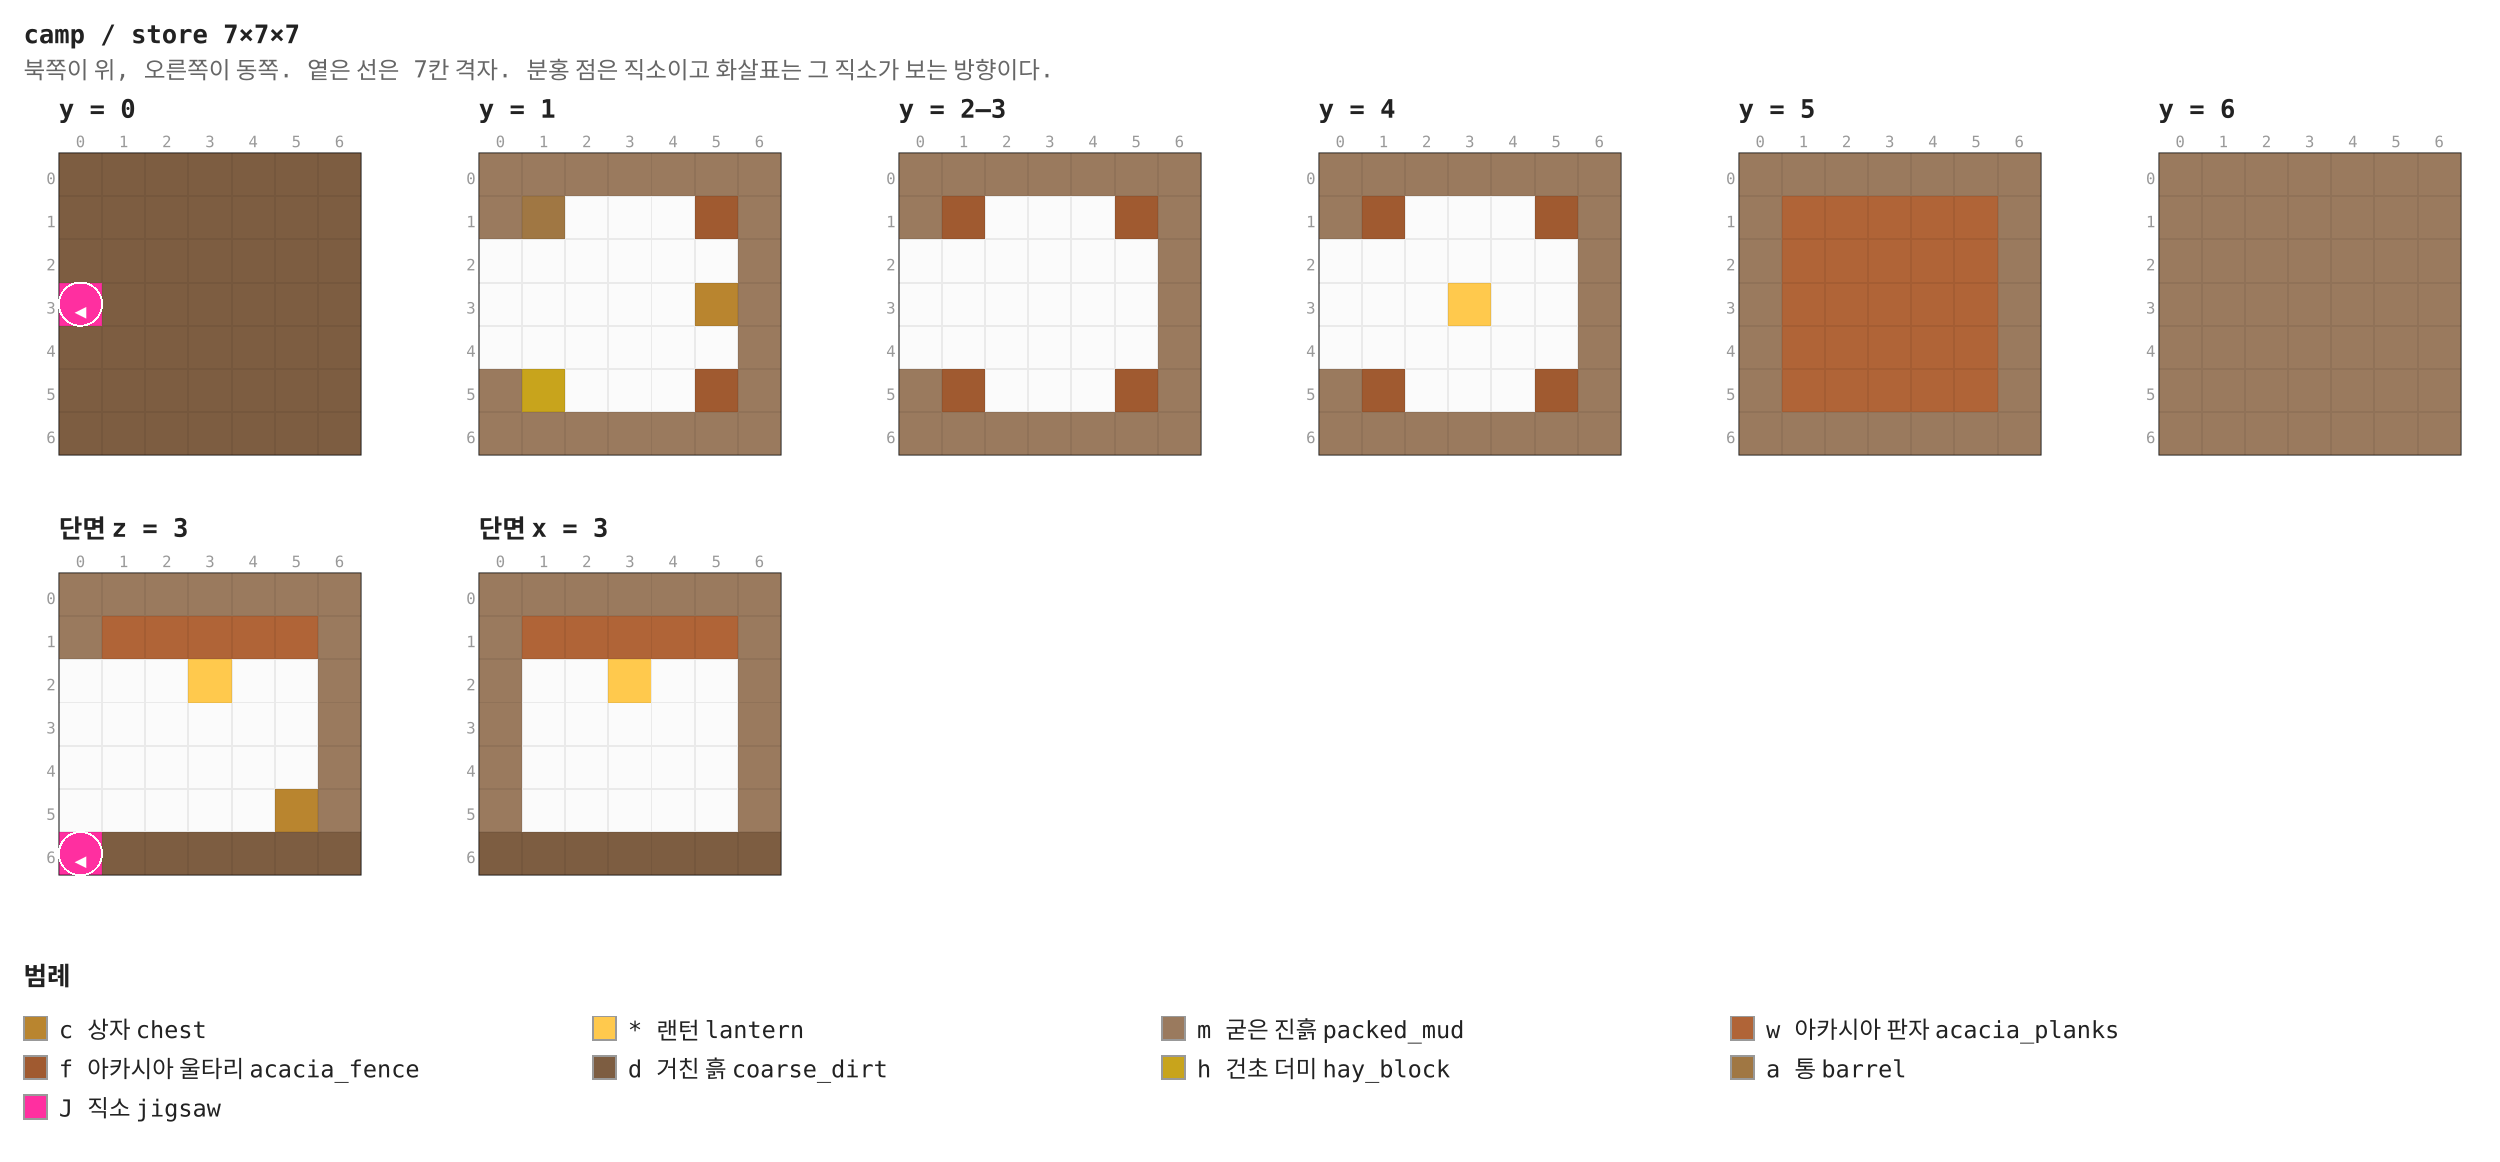
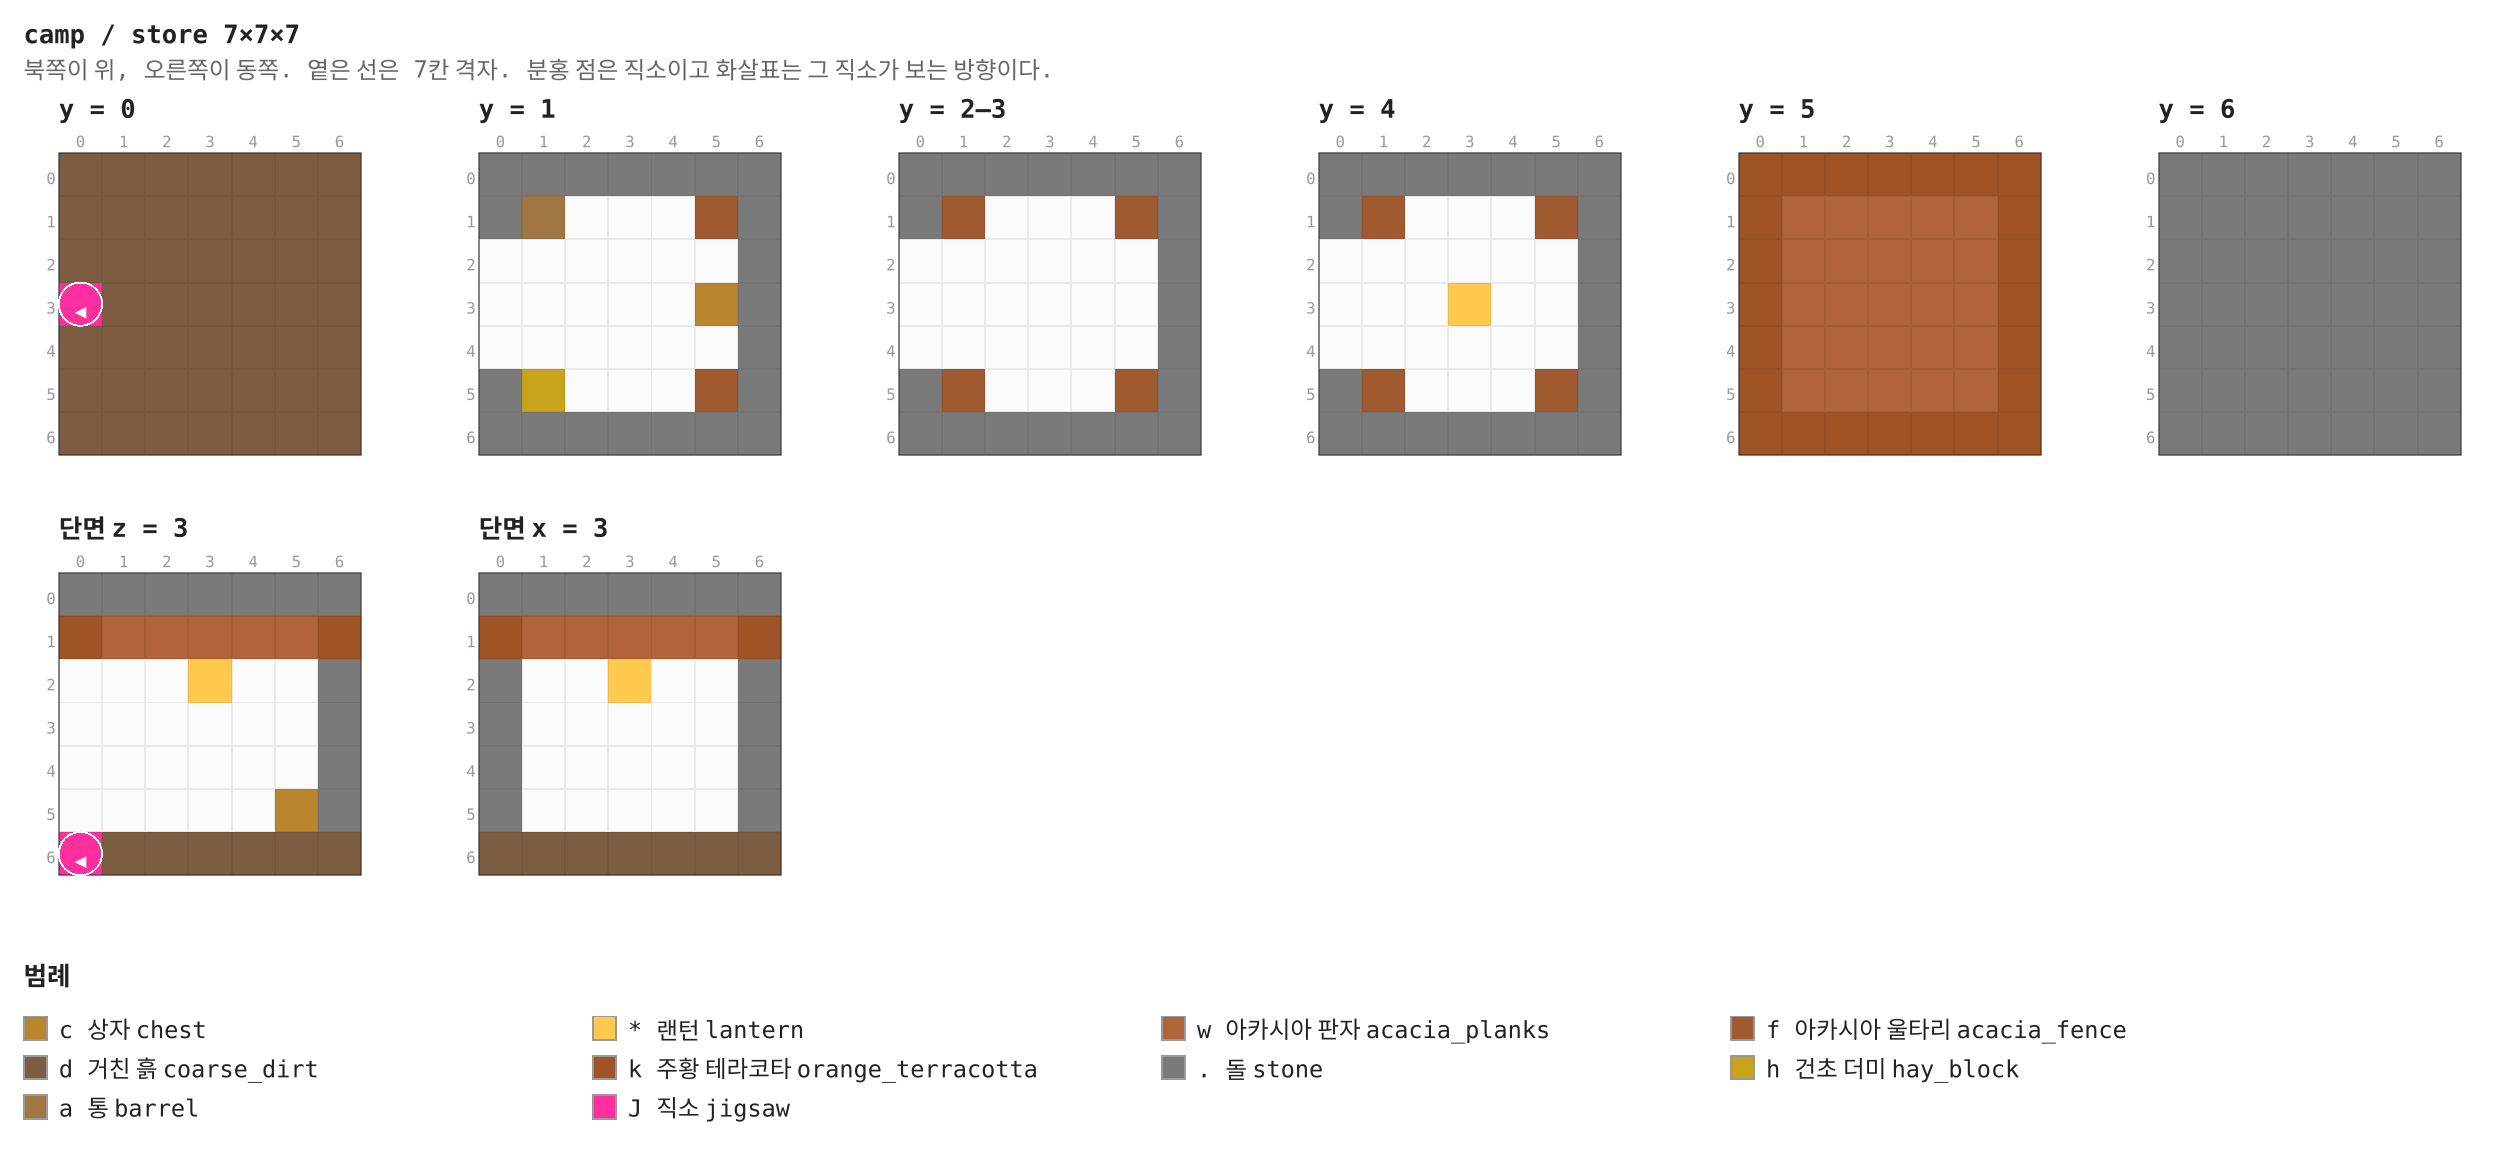
<svg xmlns="http://www.w3.org/2000/svg" width="1274" height="592" viewBox="0 0 1274 592" shape-rendering="crispEdges" font-family="Consolas,'Malgun Gothic','Noto Sans KR',monospace">
  <style>text{fill:#222;shape-rendering:auto}.cap{font-size:13px;font-weight:bold}.leg{font-size:12px}.sub{font-size:12px;fill:#666}.tick{font-size:8px;fill:#999;text-anchor:middle}.arrow{font-size:10px;fill:#fff;text-anchor:middle}.fine{stroke:#000;stroke-opacity:.07;stroke-width:1;fill:none}.grid{stroke:#000;stroke-opacity:.30;stroke-width:1}</style>
  <rect width="100%" height="100%" fill="#fff" />
  <text x="12" y="22" class="cap" font-size="16">camp / store   7×7×7</text>
  <text x="12" y="40" class="sub">북쪽이 위, 오른쪽이 동쪽. 옅은 선은 7칸 격자. 분홍 점은 직소이고 화살표는 그 직소가 보는 방향이다.</text>
  <text x="30" y="60" class="cap">y = 0</text>
  <rect x="30" y="78" width="154" height="154" fill="#fbfbfb" stroke="#bbb" />
  <path transform="translate(30,78) scale(22)" fill="#7d5d41" d="M0 0h7v1h-7zM0 1h7v1h-7zM0 2h7v1h-7zM1 3h6v1h-6zM0 4h7v1h-7zM0 5h7v1h-7zM0 6h7v1h-7z" />
  <path transform="translate(30,78) scale(22)" fill="#ff2fa0" d="M0 3h1v1h-1z" />
  <path class="fine" d="M52 78v154M74 78v154M96 78v154M118 78v154M140 78v154M162 78v154M30 100h154M30 122h154M30 144h154M30 166h154M30 188h154M30 210h154" />
  <line x1="30" y1="78" x2="30" y2="232" class="grid" />
  <line x1="184" y1="78" x2="184" y2="232" class="grid" />
  <line x1="30" y1="78" x2="184" y2="78" class="grid" />
  <line x1="30" y1="232" x2="184" y2="232" class="grid" />
  <text x="41.0" y="75" class="tick">0</text>
  <text x="63.0" y="75" class="tick">1</text>
  <text x="85.0" y="75" class="tick">2</text>
  <text x="107.0" y="75" class="tick">3</text>
  <text x="129.0" y="75" class="tick">4</text>
  <text x="151.0" y="75" class="tick">5</text>
  <text x="173.0" y="75" class="tick">6</text>
  <text x="26" y="93.8" class="tick" text-anchor="end">0</text>
  <text x="26" y="115.8" class="tick" text-anchor="end">1</text>
  <text x="26" y="137.8" class="tick" text-anchor="end">2</text>
  <text x="26" y="159.8" class="tick" text-anchor="end">3</text>
  <text x="26" y="181.8" class="tick" text-anchor="end">4</text>
  <text x="26" y="203.8" class="tick" text-anchor="end">5</text>
  <text x="26" y="225.8" class="tick" text-anchor="end">6</text>
  <circle cx="41.0" cy="155.0" r="11.0" fill="#ff2fa0" stroke="#fff" />
  <text x="41.0" y="162.0" class="arrow" font-size="19.8">◀</text>
  <text x="244" y="60" class="cap">y = 1</text>
  <rect x="244" y="78" width="154" height="154" fill="#fbfbfb" stroke="#bbb" />
-   <path transform="translate(244,78) scale(22)" fill="#9a7a5e" d="M0 0h7v1h-7zM0 1h1v1h-1zM6 1h1v1h-1zM6 2h1v1h-1zM6 3h1v1h-1zM6 4h1v1h-1zM0 5h1v1h-1zM6 5h1v1h-1zM0 6h7v1h-7z" />
+   <path transform="translate(244,78) scale(22)" fill="#7a7a7a" d="M0 0h7v1h-7zM0 1h1v1h-1zM6 1h1v1h-1zM6 2h1v1h-1zM6 3h1v1h-1zM6 4h1v1h-1zM0 5h1v1h-1zM6 5h1v1h-1zM0 6h7v1h-7z" />
  <path transform="translate(244,78) scale(22)" fill="#a07743" d="M1 1h1v1h-1z" />
  <path transform="translate(244,78) scale(22)" fill="#a05a30" d="M5 1h1v1h-1zM5 5h1v1h-1z" />
  <path transform="translate(244,78) scale(22)" fill="#b9852f" d="M5 3h1v1h-1z" />
  <path transform="translate(244,78) scale(22)" fill="#c8a41c" d="M1 5h1v1h-1z" />
  <path class="fine" d="M266 78v154M288 78v154M310 78v154M332 78v154M354 78v154M376 78v154M244 100h154M244 122h154M244 144h154M244 166h154M244 188h154M244 210h154" />
  <line x1="244" y1="78" x2="244" y2="232" class="grid" />
  <line x1="398" y1="78" x2="398" y2="232" class="grid" />
  <line x1="244" y1="78" x2="398" y2="78" class="grid" />
  <line x1="244" y1="232" x2="398" y2="232" class="grid" />
  <text x="255.0" y="75" class="tick">0</text>
  <text x="277.0" y="75" class="tick">1</text>
  <text x="299.0" y="75" class="tick">2</text>
  <text x="321.0" y="75" class="tick">3</text>
  <text x="343.0" y="75" class="tick">4</text>
  <text x="365.0" y="75" class="tick">5</text>
  <text x="387.0" y="75" class="tick">6</text>
  <text x="240" y="93.8" class="tick" text-anchor="end">0</text>
  <text x="240" y="115.8" class="tick" text-anchor="end">1</text>
  <text x="240" y="137.8" class="tick" text-anchor="end">2</text>
  <text x="240" y="159.8" class="tick" text-anchor="end">3</text>
  <text x="240" y="181.8" class="tick" text-anchor="end">4</text>
  <text x="240" y="203.8" class="tick" text-anchor="end">5</text>
  <text x="240" y="225.8" class="tick" text-anchor="end">6</text>
  <text x="458" y="60" class="cap">y = 2–3</text>
  <rect x="458" y="78" width="154" height="154" fill="#fbfbfb" stroke="#bbb" />
-   <path transform="translate(458,78) scale(22)" fill="#9a7a5e" d="M0 0h7v1h-7zM0 1h1v1h-1zM6 1h1v1h-1zM6 2h1v1h-1zM6 3h1v1h-1zM6 4h1v1h-1zM0 5h1v1h-1zM6 5h1v1h-1zM0 6h7v1h-7z" />
+   <path transform="translate(458,78) scale(22)" fill="#7a7a7a" d="M0 0h7v1h-7zM0 1h1v1h-1zM6 1h1v1h-1zM6 2h1v1h-1zM6 3h1v1h-1zM6 4h1v1h-1zM0 5h1v1h-1zM6 5h1v1h-1zM0 6h7v1h-7z" />
  <path transform="translate(458,78) scale(22)" fill="#a05a30" d="M1 1h1v1h-1zM5 1h1v1h-1zM1 5h1v1h-1zM5 5h1v1h-1z" />
  <path class="fine" d="M480 78v154M502 78v154M524 78v154M546 78v154M568 78v154M590 78v154M458 100h154M458 122h154M458 144h154M458 166h154M458 188h154M458 210h154" />
  <line x1="458" y1="78" x2="458" y2="232" class="grid" />
  <line x1="612" y1="78" x2="612" y2="232" class="grid" />
  <line x1="458" y1="78" x2="612" y2="78" class="grid" />
  <line x1="458" y1="232" x2="612" y2="232" class="grid" />
  <text x="469.0" y="75" class="tick">0</text>
  <text x="491.0" y="75" class="tick">1</text>
  <text x="513.0" y="75" class="tick">2</text>
  <text x="535.0" y="75" class="tick">3</text>
  <text x="557.0" y="75" class="tick">4</text>
  <text x="579.0" y="75" class="tick">5</text>
  <text x="601.0" y="75" class="tick">6</text>
  <text x="454" y="93.8" class="tick" text-anchor="end">0</text>
  <text x="454" y="115.8" class="tick" text-anchor="end">1</text>
  <text x="454" y="137.8" class="tick" text-anchor="end">2</text>
  <text x="454" y="159.8" class="tick" text-anchor="end">3</text>
  <text x="454" y="181.8" class="tick" text-anchor="end">4</text>
  <text x="454" y="203.8" class="tick" text-anchor="end">5</text>
  <text x="454" y="225.8" class="tick" text-anchor="end">6</text>
  <text x="672" y="60" class="cap">y = 4</text>
  <rect x="672" y="78" width="154" height="154" fill="#fbfbfb" stroke="#bbb" />
-   <path transform="translate(672,78) scale(22)" fill="#9a7a5e" d="M0 0h7v1h-7zM0 1h1v1h-1zM6 1h1v1h-1zM6 2h1v1h-1zM6 3h1v1h-1zM6 4h1v1h-1zM0 5h1v1h-1zM6 5h1v1h-1zM0 6h7v1h-7z" />
+   <path transform="translate(672,78) scale(22)" fill="#7a7a7a" d="M0 0h7v1h-7zM0 1h1v1h-1zM6 1h1v1h-1zM6 2h1v1h-1zM6 3h1v1h-1zM6 4h1v1h-1zM0 5h1v1h-1zM6 5h1v1h-1zM0 6h7v1h-7z" />
  <path transform="translate(672,78) scale(22)" fill="#a05a30" d="M1 1h1v1h-1zM5 1h1v1h-1zM1 5h1v1h-1zM5 5h1v1h-1z" />
  <path transform="translate(672,78) scale(22)" fill="#ffc94d" d="M3 3h1v1h-1z" />
  <path class="fine" d="M694 78v154M716 78v154M738 78v154M760 78v154M782 78v154M804 78v154M672 100h154M672 122h154M672 144h154M672 166h154M672 188h154M672 210h154" />
  <line x1="672" y1="78" x2="672" y2="232" class="grid" />
  <line x1="826" y1="78" x2="826" y2="232" class="grid" />
  <line x1="672" y1="78" x2="826" y2="78" class="grid" />
  <line x1="672" y1="232" x2="826" y2="232" class="grid" />
  <text x="683.0" y="75" class="tick">0</text>
  <text x="705.0" y="75" class="tick">1</text>
  <text x="727.0" y="75" class="tick">2</text>
  <text x="749.0" y="75" class="tick">3</text>
  <text x="771.0" y="75" class="tick">4</text>
  <text x="793.0" y="75" class="tick">5</text>
  <text x="815.0" y="75" class="tick">6</text>
  <text x="668" y="93.8" class="tick" text-anchor="end">0</text>
  <text x="668" y="115.8" class="tick" text-anchor="end">1</text>
  <text x="668" y="137.8" class="tick" text-anchor="end">2</text>
  <text x="668" y="159.8" class="tick" text-anchor="end">3</text>
  <text x="668" y="181.8" class="tick" text-anchor="end">4</text>
  <text x="668" y="203.8" class="tick" text-anchor="end">5</text>
  <text x="668" y="225.8" class="tick" text-anchor="end">6</text>
  <text x="886" y="60" class="cap">y = 5</text>
  <rect x="886" y="78" width="154" height="154" fill="#fbfbfb" stroke="#bbb" />
-   <path transform="translate(886,78) scale(22)" fill="#9a7a5e" d="M0 0h7v1h-7zM0 1h1v1h-1zM6 1h1v1h-1zM0 2h1v1h-1zM6 2h1v1h-1zM0 3h1v1h-1zM6 3h1v1h-1zM0 4h1v1h-1zM6 4h1v1h-1zM0 5h1v1h-1zM6 5h1v1h-1zM0 6h7v1h-7z" />
+   <path transform="translate(886,78) scale(22)" fill="#a05325" d="M0 0h7v1h-7zM0 1h1v1h-1zM6 1h1v1h-1zM0 2h1v1h-1zM6 2h1v1h-1zM0 3h1v1h-1zM6 3h1v1h-1zM0 4h1v1h-1zM6 4h1v1h-1zM0 5h1v1h-1zM6 5h1v1h-1zM0 6h7v1h-7z" />
  <path transform="translate(886,78) scale(22)" fill="#b06437" d="M1 1h5v1h-5zM1 2h5v1h-5zM1 3h5v1h-5zM1 4h5v1h-5zM1 5h5v1h-5z" />
  <path class="fine" d="M908 78v154M930 78v154M952 78v154M974 78v154M996 78v154M1018 78v154M886 100h154M886 122h154M886 144h154M886 166h154M886 188h154M886 210h154" />
  <line x1="886" y1="78" x2="886" y2="232" class="grid" />
  <line x1="1040" y1="78" x2="1040" y2="232" class="grid" />
  <line x1="886" y1="78" x2="1040" y2="78" class="grid" />
  <line x1="886" y1="232" x2="1040" y2="232" class="grid" />
  <text x="897.0" y="75" class="tick">0</text>
  <text x="919.0" y="75" class="tick">1</text>
  <text x="941.0" y="75" class="tick">2</text>
  <text x="963.0" y="75" class="tick">3</text>
  <text x="985.0" y="75" class="tick">4</text>
  <text x="1007.0" y="75" class="tick">5</text>
  <text x="1029.0" y="75" class="tick">6</text>
  <text x="882" y="93.8" class="tick" text-anchor="end">0</text>
  <text x="882" y="115.8" class="tick" text-anchor="end">1</text>
  <text x="882" y="137.8" class="tick" text-anchor="end">2</text>
  <text x="882" y="159.8" class="tick" text-anchor="end">3</text>
  <text x="882" y="181.8" class="tick" text-anchor="end">4</text>
  <text x="882" y="203.8" class="tick" text-anchor="end">5</text>
  <text x="882" y="225.8" class="tick" text-anchor="end">6</text>
  <text x="1100" y="60" class="cap">y = 6</text>
  <rect x="1100" y="78" width="154" height="154" fill="#fbfbfb" stroke="#bbb" />
-   <path transform="translate(1100,78) scale(22)" fill="#9a7a5e" d="M0 0h7v1h-7zM0 1h7v1h-7zM0 2h7v1h-7zM0 3h7v1h-7zM0 4h7v1h-7zM0 5h7v1h-7zM0 6h7v1h-7z" />
+   <path transform="translate(1100,78) scale(22)" fill="#7a7a7a" d="M0 0h7v1h-7zM0 1h7v1h-7zM0 2h7v1h-7zM0 3h7v1h-7zM0 4h7v1h-7zM0 5h7v1h-7zM0 6h7v1h-7z" />
  <path class="fine" d="M1122 78v154M1144 78v154M1166 78v154M1188 78v154M1210 78v154M1232 78v154M1100 100h154M1100 122h154M1100 144h154M1100 166h154M1100 188h154M1100 210h154" />
  <line x1="1100" y1="78" x2="1100" y2="232" class="grid" />
  <line x1="1254" y1="78" x2="1254" y2="232" class="grid" />
  <line x1="1100" y1="78" x2="1254" y2="78" class="grid" />
  <line x1="1100" y1="232" x2="1254" y2="232" class="grid" />
  <text x="1111.0" y="75" class="tick">0</text>
  <text x="1133.0" y="75" class="tick">1</text>
  <text x="1155.0" y="75" class="tick">2</text>
  <text x="1177.0" y="75" class="tick">3</text>
  <text x="1199.0" y="75" class="tick">4</text>
  <text x="1221.0" y="75" class="tick">5</text>
  <text x="1243.0" y="75" class="tick">6</text>
  <text x="1096" y="93.8" class="tick" text-anchor="end">0</text>
  <text x="1096" y="115.8" class="tick" text-anchor="end">1</text>
  <text x="1096" y="137.8" class="tick" text-anchor="end">2</text>
  <text x="1096" y="159.8" class="tick" text-anchor="end">3</text>
  <text x="1096" y="181.8" class="tick" text-anchor="end">4</text>
  <text x="1096" y="203.8" class="tick" text-anchor="end">5</text>
  <text x="1096" y="225.8" class="tick" text-anchor="end">6</text>
  <text x="30" y="274" class="cap">단면 z = 3</text>
  <rect x="30" y="292" width="154" height="154" fill="#fbfbfb" stroke="#bbb" />
-   <path transform="translate(30,292) scale(22)" fill="#9a7a5e" d="M0 0h7v1h-7zM0 1h1v1h-1zM6 1h1v1h-1zM6 2h1v1h-1zM6 3h1v1h-1zM6 4h1v1h-1zM6 5h1v1h-1z" />
+   <path transform="translate(30,292) scale(22)" fill="#7a7a7a" d="M0 0h7v1h-7zM6 2h1v1h-1zM6 3h1v1h-1zM6 4h1v1h-1zM6 5h1v1h-1z" />
+   <path transform="translate(30,292) scale(22)" fill="#a05325" d="M0 1h1v1h-1zM6 1h1v1h-1z" />
  <path transform="translate(30,292) scale(22)" fill="#b06437" d="M1 1h5v1h-5z" />
  <path transform="translate(30,292) scale(22)" fill="#ffc94d" d="M3 2h1v1h-1z" />
  <path transform="translate(30,292) scale(22)" fill="#b9852f" d="M5 5h1v1h-1z" />
  <path transform="translate(30,292) scale(22)" fill="#ff2fa0" d="M0 6h1v1h-1z" />
  <path transform="translate(30,292) scale(22)" fill="#7d5d41" d="M1 6h6v1h-6z" />
  <path class="fine" d="M52 292v154M74 292v154M96 292v154M118 292v154M140 292v154M162 292v154M30 314h154M30 336h154M30 358h154M30 380h154M30 402h154M30 424h154" />
  <line x1="30" y1="292" x2="30" y2="446" class="grid" />
  <line x1="184" y1="292" x2="184" y2="446" class="grid" />
  <line x1="30" y1="292" x2="184" y2="292" class="grid" />
  <line x1="30" y1="446" x2="184" y2="446" class="grid" />
  <text x="41.0" y="289" class="tick">0</text>
  <text x="63.0" y="289" class="tick">1</text>
  <text x="85.0" y="289" class="tick">2</text>
  <text x="107.0" y="289" class="tick">3</text>
  <text x="129.0" y="289" class="tick">4</text>
  <text x="151.0" y="289" class="tick">5</text>
  <text x="173.0" y="289" class="tick">6</text>
  <text x="26" y="307.8" class="tick" text-anchor="end">0</text>
  <text x="26" y="329.8" class="tick" text-anchor="end">1</text>
  <text x="26" y="351.8" class="tick" text-anchor="end">2</text>
  <text x="26" y="373.8" class="tick" text-anchor="end">3</text>
  <text x="26" y="395.8" class="tick" text-anchor="end">4</text>
  <text x="26" y="417.8" class="tick" text-anchor="end">5</text>
  <text x="26" y="439.8" class="tick" text-anchor="end">6</text>
  <circle cx="41.0" cy="435.0" r="11.0" fill="#ff2fa0" stroke="#fff" />
  <text x="41.0" y="442.0" class="arrow" font-size="19.8">◀</text>
  <text x="244" y="274" class="cap">단면 x = 3</text>
  <rect x="244" y="292" width="154" height="154" fill="#fbfbfb" stroke="#bbb" />
-   <path transform="translate(244,292) scale(22)" fill="#9a7a5e" d="M0 0h7v1h-7zM0 1h1v1h-1zM6 1h1v1h-1zM0 2h1v1h-1zM6 2h1v1h-1zM0 3h1v1h-1zM6 3h1v1h-1zM0 4h1v1h-1zM6 4h1v1h-1zM0 5h1v1h-1zM6 5h1v1h-1z" />
+   <path transform="translate(244,292) scale(22)" fill="#7a7a7a" d="M0 0h7v1h-7zM0 2h1v1h-1zM6 2h1v1h-1zM0 3h1v1h-1zM6 3h1v1h-1zM0 4h1v1h-1zM6 4h1v1h-1zM0 5h1v1h-1zM6 5h1v1h-1z" />
+   <path transform="translate(244,292) scale(22)" fill="#a05325" d="M0 1h1v1h-1zM6 1h1v1h-1z" />
  <path transform="translate(244,292) scale(22)" fill="#b06437" d="M1 1h5v1h-5z" />
  <path transform="translate(244,292) scale(22)" fill="#ffc94d" d="M3 2h1v1h-1z" />
  <path transform="translate(244,292) scale(22)" fill="#7d5d41" d="M0 6h7v1h-7z" />
  <path class="fine" d="M266 292v154M288 292v154M310 292v154M332 292v154M354 292v154M376 292v154M244 314h154M244 336h154M244 358h154M244 380h154M244 402h154M244 424h154" />
  <line x1="244" y1="292" x2="244" y2="446" class="grid" />
  <line x1="398" y1="292" x2="398" y2="446" class="grid" />
  <line x1="244" y1="292" x2="398" y2="292" class="grid" />
  <line x1="244" y1="446" x2="398" y2="446" class="grid" />
  <text x="255.0" y="289" class="tick">0</text>
  <text x="277.0" y="289" class="tick">1</text>
  <text x="299.0" y="289" class="tick">2</text>
  <text x="321.0" y="289" class="tick">3</text>
  <text x="343.0" y="289" class="tick">4</text>
  <text x="365.0" y="289" class="tick">5</text>
  <text x="387.0" y="289" class="tick">6</text>
  <text x="240" y="307.8" class="tick" text-anchor="end">0</text>
  <text x="240" y="329.8" class="tick" text-anchor="end">1</text>
  <text x="240" y="351.8" class="tick" text-anchor="end">2</text>
  <text x="240" y="373.8" class="tick" text-anchor="end">3</text>
  <text x="240" y="395.8" class="tick" text-anchor="end">4</text>
  <text x="240" y="417.8" class="tick" text-anchor="end">5</text>
  <text x="240" y="439.8" class="tick" text-anchor="end">6</text>
  <text x="12" y="502" class="cap">범례</text>
  <rect x="12" y="518" width="12" height="12" fill="#b9852f" stroke="#999" />
  <text x="30" y="529" class="leg">c  상자  chest</text>
  <rect x="302" y="518" width="12" height="12" fill="#ffc94d" stroke="#999" />
  <text x="320" y="529" class="leg">*  랜턴  lantern</text>
-   <rect x="592" y="518" width="12" height="12" fill="#9a7a5e" stroke="#999" />
-   <text x="610" y="529" class="leg">m  굳은 진흙  packed_mud</text>
-   <rect x="882" y="518" width="12" height="12" fill="#b06437" stroke="#999" />
-   <text x="900" y="529" class="leg">w  아카시아 판자  acacia_planks</text>
-   <rect x="12" y="538" width="12" height="12" fill="#a05a30" stroke="#999" />
-   <text x="30" y="549" class="leg">f  아카시아 울타리  acacia_fence</text>
-   <rect x="302" y="538" width="12" height="12" fill="#7d5d41" stroke="#999" />
-   <text x="320" y="549" class="leg">d  거친 흙  coarse_dirt</text>
-   <rect x="592" y="538" width="12" height="12" fill="#c8a41c" stroke="#999" />
-   <text x="610" y="549" class="leg">h  건초 더미  hay_block</text>
-   <rect x="882" y="538" width="12" height="12" fill="#a07743" stroke="#999" />
-   <text x="900" y="549" class="leg">a  통  barrel</text>
-   <rect x="12" y="558" width="12" height="12" fill="#ff2fa0" stroke="#999" />
-   <text x="30" y="569" class="leg">J  직소  jigsaw</text>
+   <rect x="592" y="518" width="12" height="12" fill="#b06437" stroke="#999" />
+   <text x="610" y="529" class="leg">w  아카시아 판자  acacia_planks</text>
+   <rect x="882" y="518" width="12" height="12" fill="#a05a30" stroke="#999" />
+   <text x="900" y="529" class="leg">f  아카시아 울타리  acacia_fence</text>
+   <rect x="12" y="538" width="12" height="12" fill="#7d5d41" stroke="#999" />
+   <text x="30" y="549" class="leg">d  거친 흙  coarse_dirt</text>
+   <rect x="302" y="538" width="12" height="12" fill="#a05325" stroke="#999" />
+   <text x="320" y="549" class="leg">k  주황 테라코타  orange_terracotta</text>
+   <rect x="592" y="538" width="12" height="12" fill="#7a7a7a" stroke="#999" />
+   <text x="610" y="549" class="leg">.  돌  stone</text>
+   <rect x="882" y="538" width="12" height="12" fill="#c8a41c" stroke="#999" />
+   <text x="900" y="549" class="leg">h  건초 더미  hay_block</text>
+   <rect x="12" y="558" width="12" height="12" fill="#a07743" stroke="#999" />
+   <text x="30" y="569" class="leg">a  통  barrel</text>
+   <rect x="302" y="558" width="12" height="12" fill="#ff2fa0" stroke="#999" />
+   <text x="320" y="569" class="leg">J  직소  jigsaw</text>
</svg>
